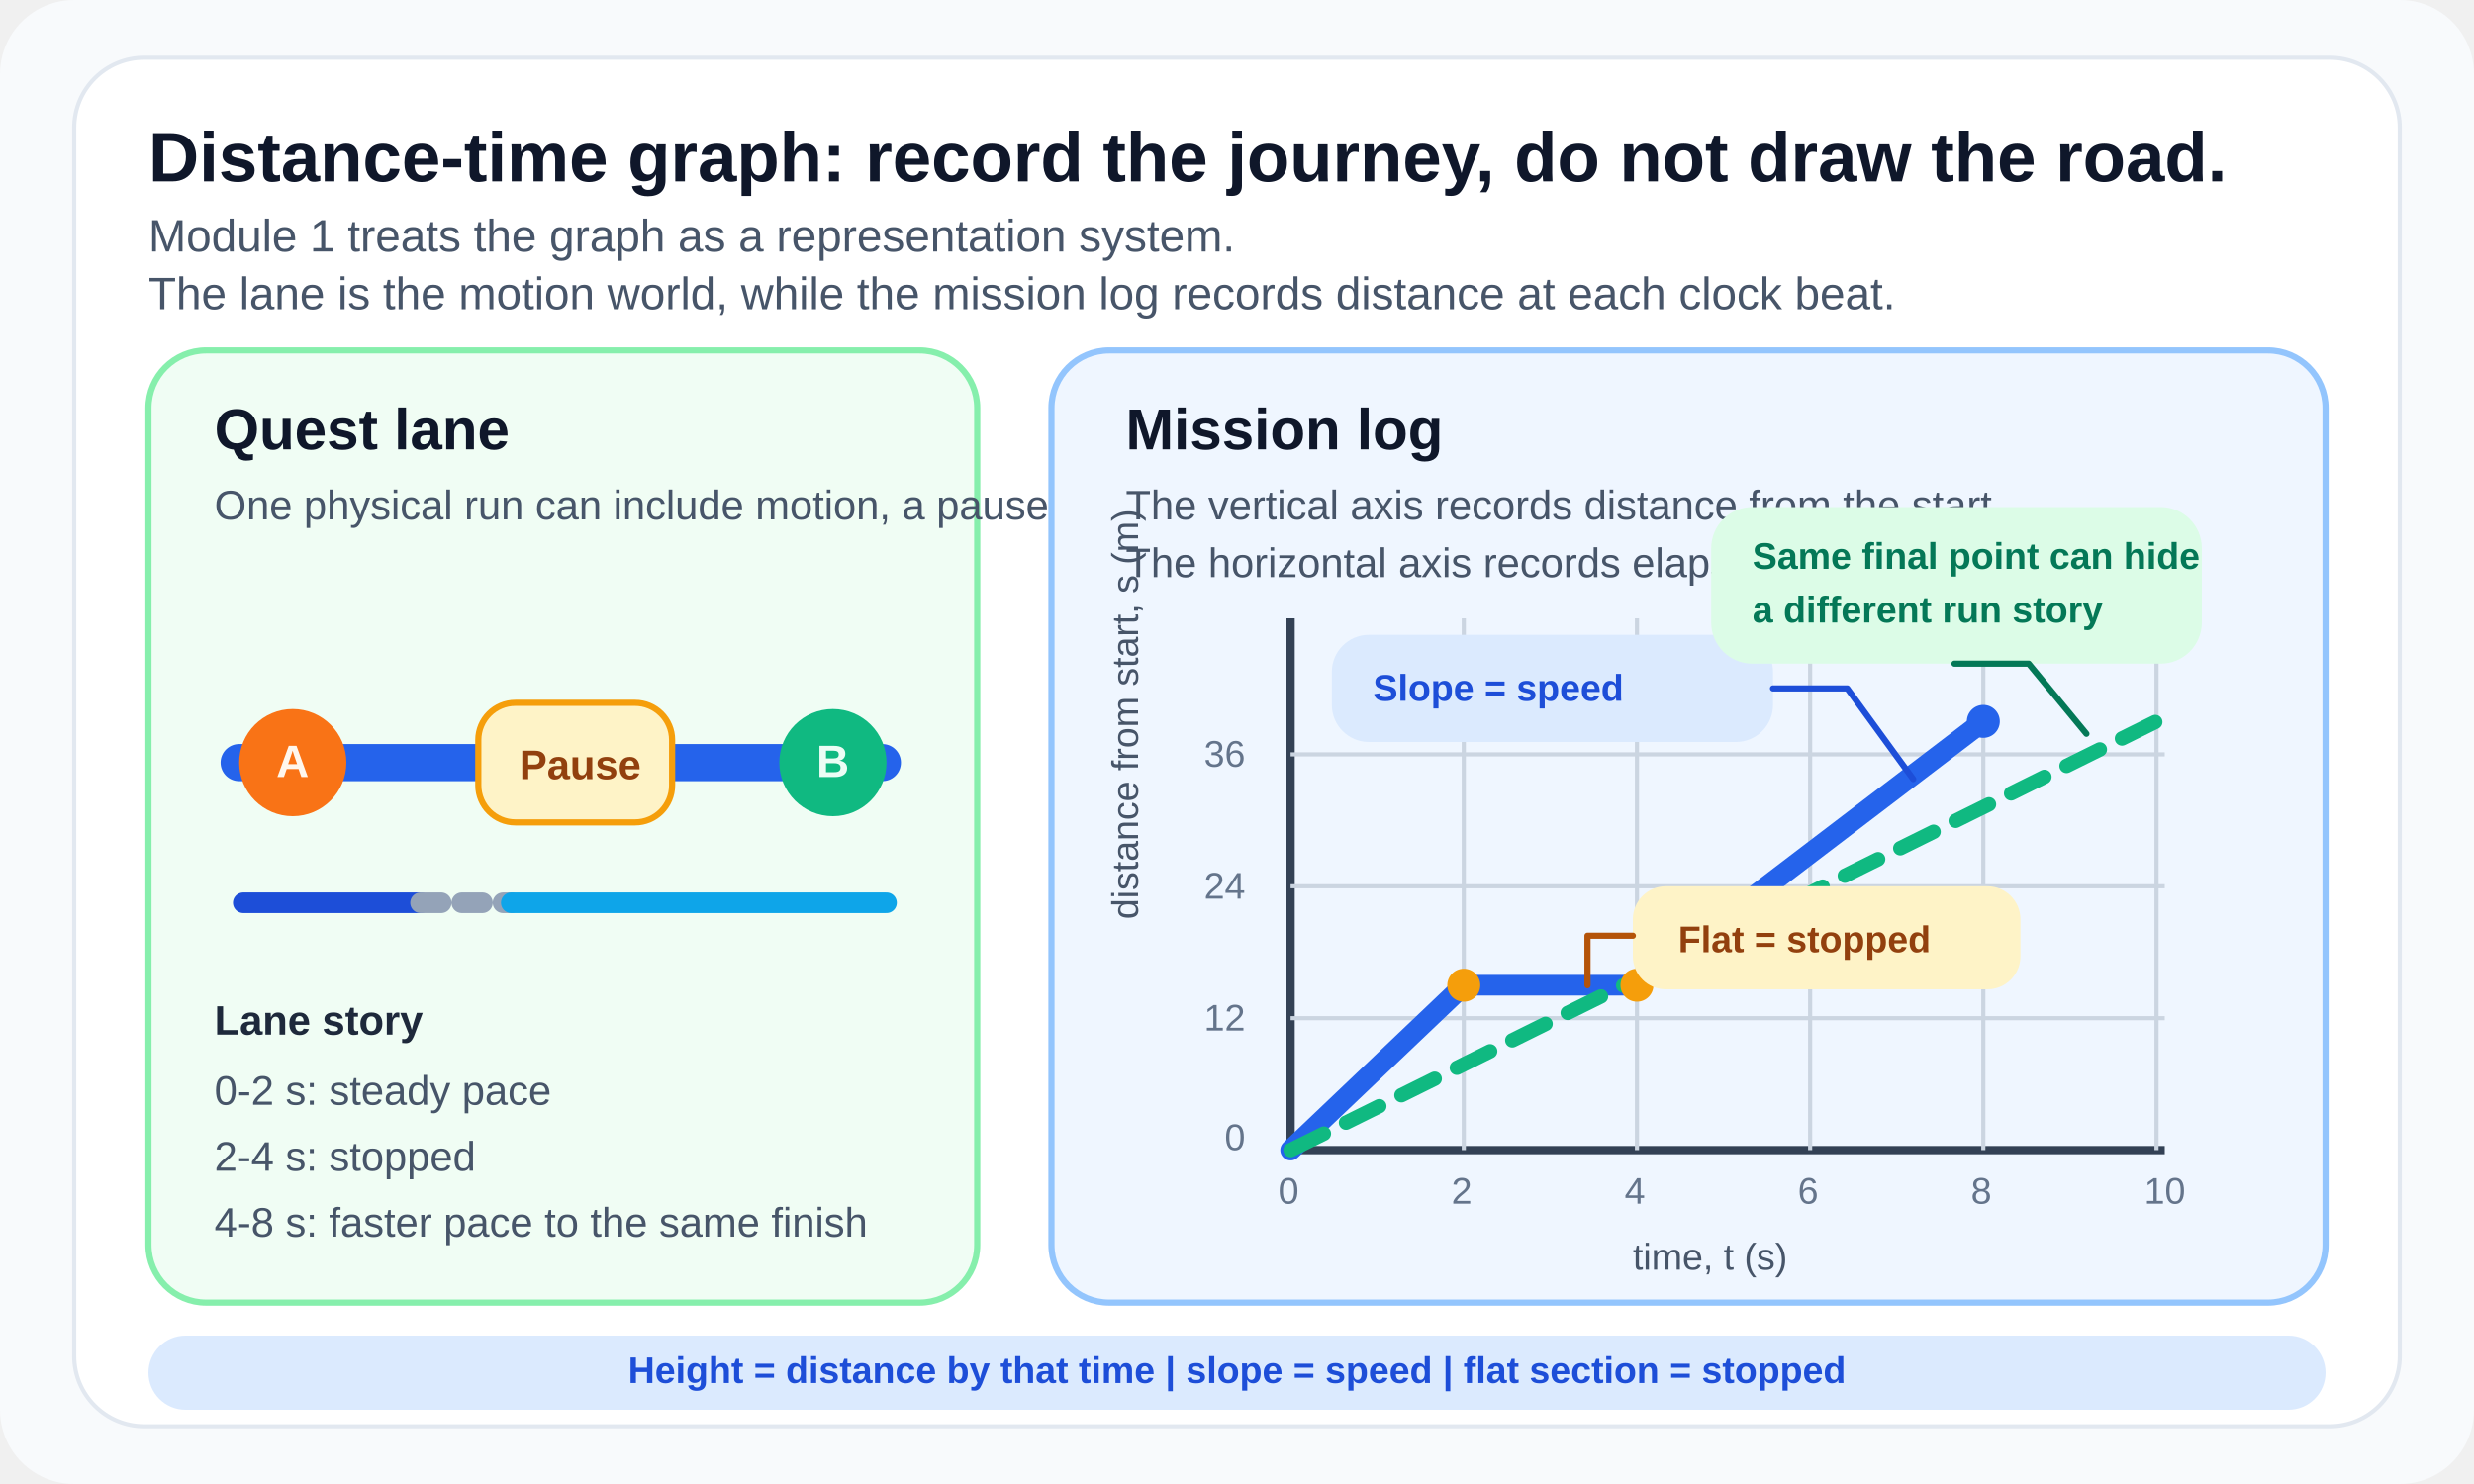
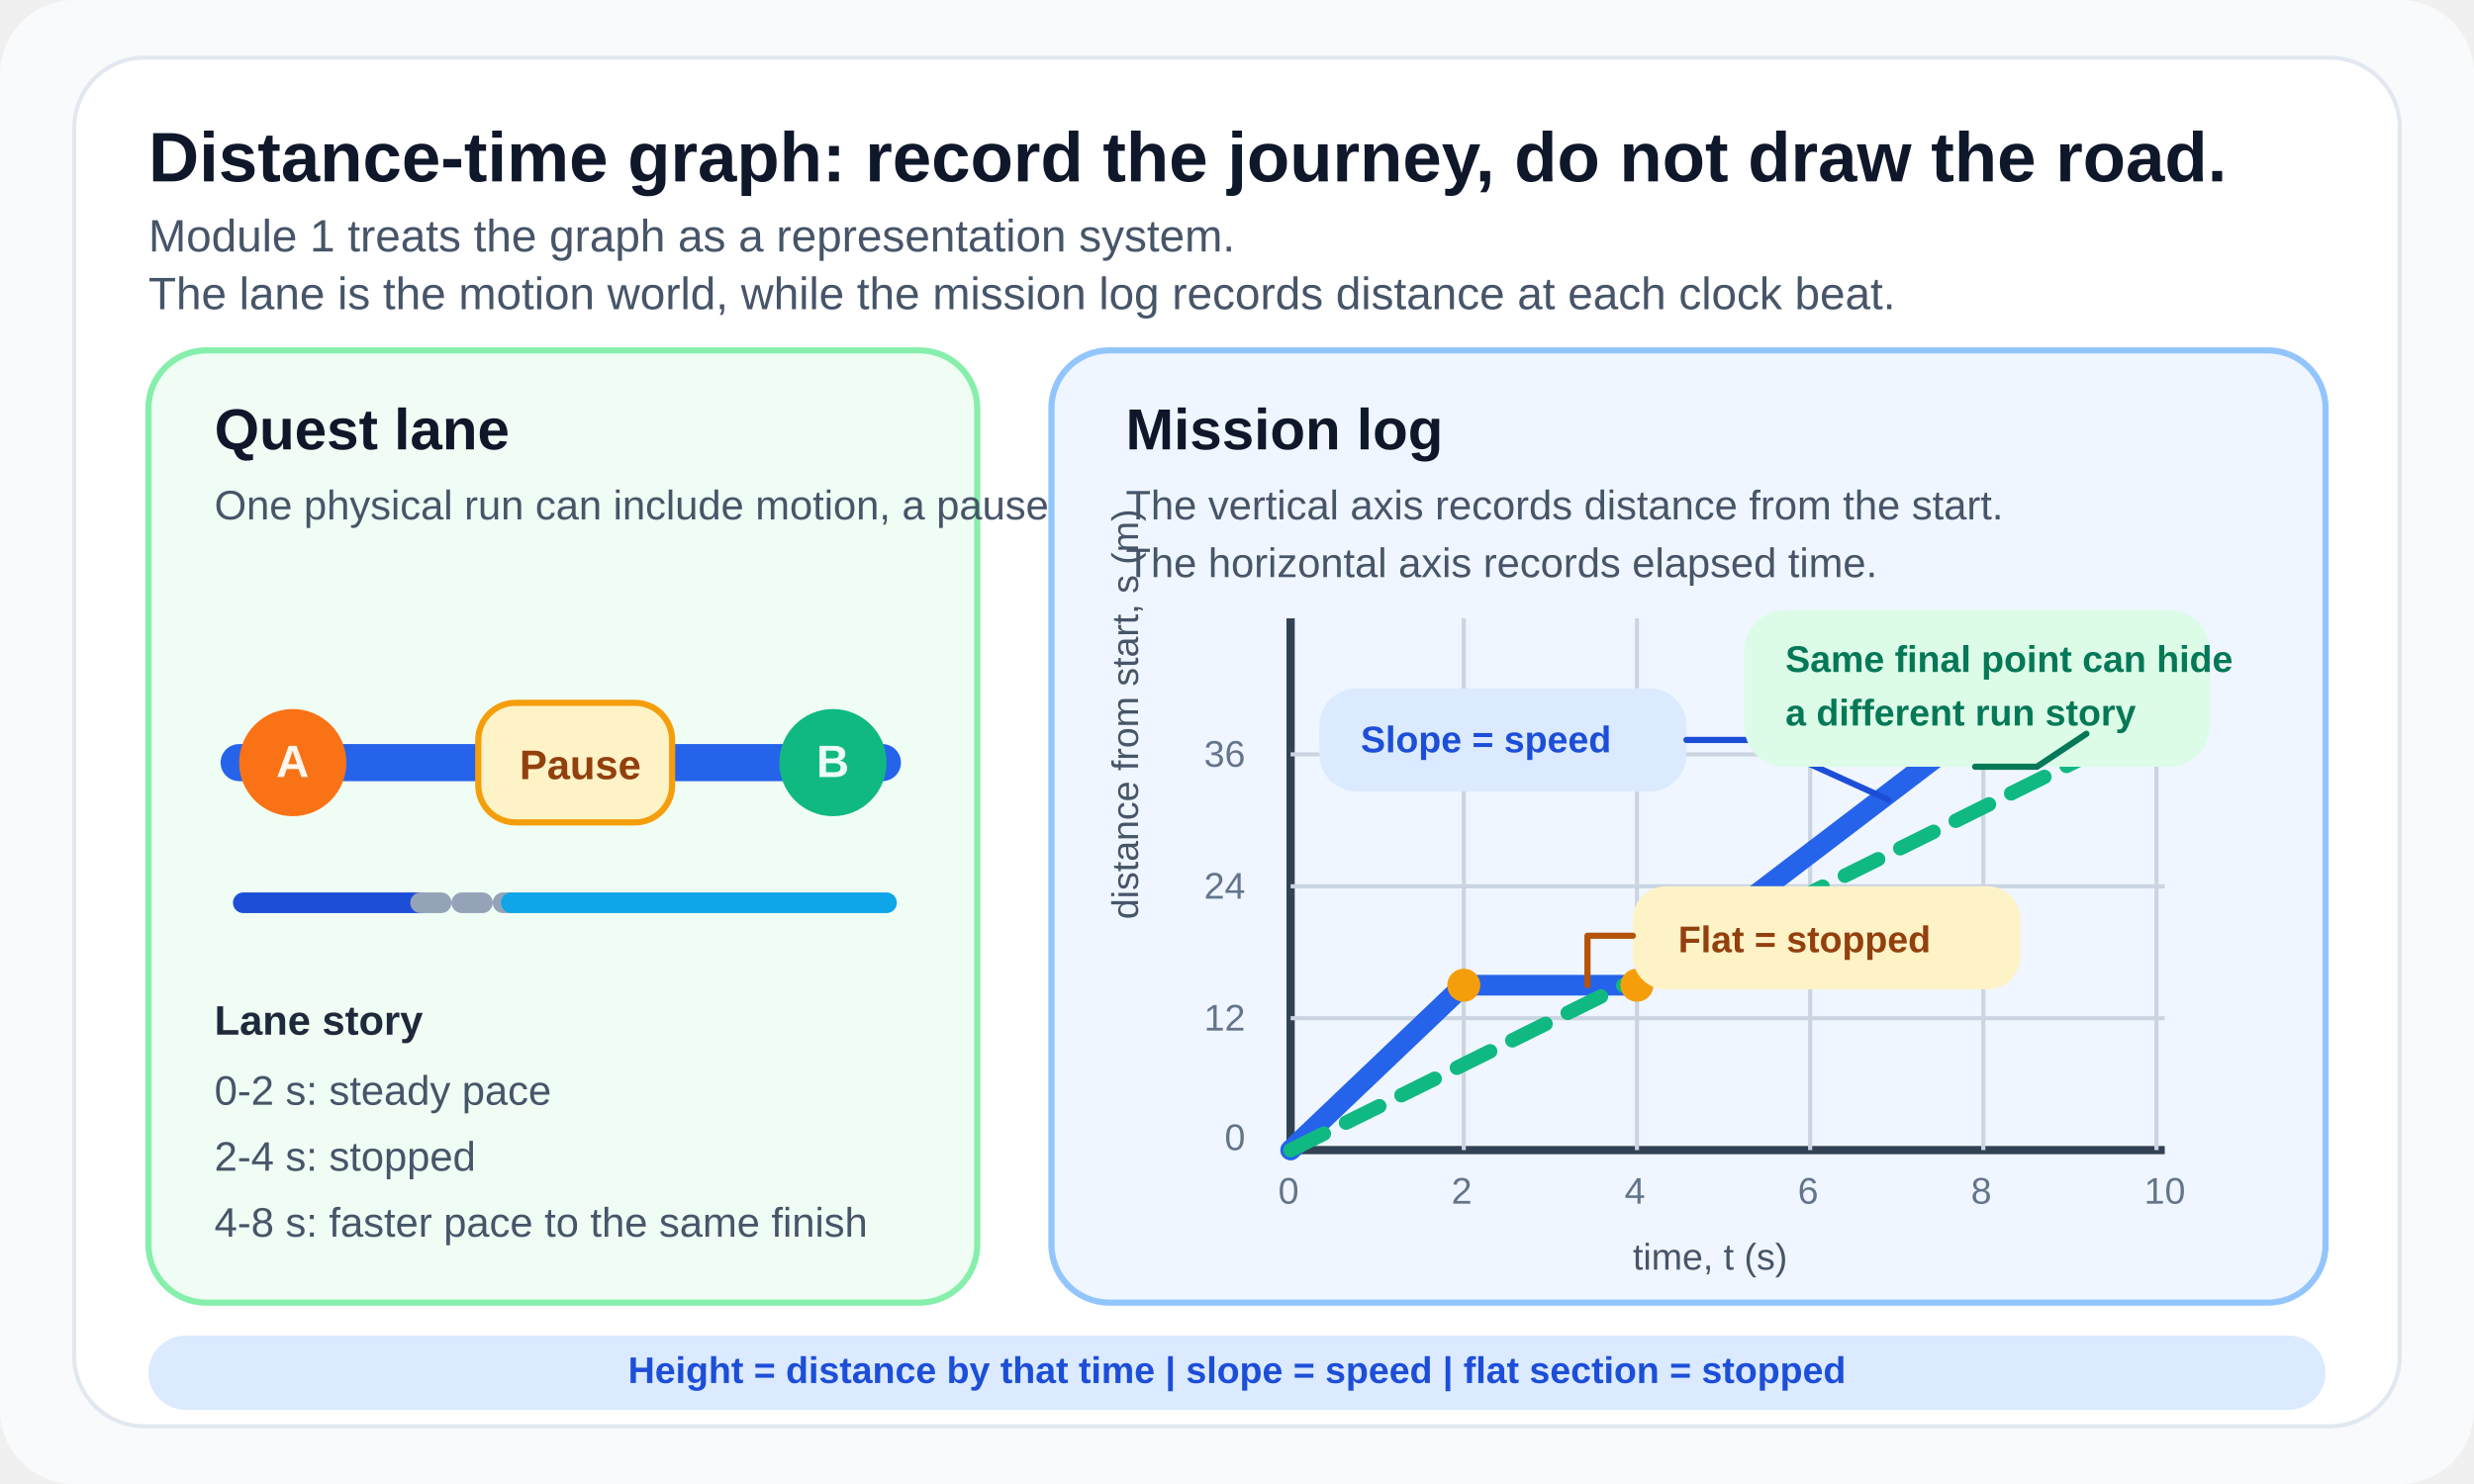
<svg xmlns="http://www.w3.org/2000/svg" width="1200" height="720" viewBox="0 0 1200 720" fill="none">
  <style>
    .title { fill: #0f172a; font: 700 34px 'Segoe UI', Arial, sans-serif; }
    .subtitle { fill: #475569; font: 400 22px 'Segoe UI', Arial, sans-serif; }
    .panel-title { fill: #0f172a; font: 700 28px 'Segoe UI', Arial, sans-serif; }
    .body { fill: #475569; font: 400 20px 'Segoe UI', Arial, sans-serif; }
    .chip { fill: #1e293b; font: 700 20px 'Segoe UI', Arial, sans-serif; }
    .small { fill: #64748b; font: 400 18px 'Segoe UI', Arial, sans-serif; }
    .axis { fill: #475569; font: 400 18px 'Segoe UI', Arial, sans-serif; }
    .guide { fill: none; stroke-width: 3; stroke-linecap: round; stroke-linejoin: round; }
  </style>
  <rect width="1200" height="720" rx="36" fill="#F8FAFC" />
  <rect x="36" y="28" width="1128" height="664" rx="34" fill="#FFFFFF" stroke="#E2E8F0" stroke-width="2" />
  <text x="72" y="88" class="title">Distance-time graph: record the journey, do not draw the road.</text>
  <text x="72" y="122" class="subtitle">Module 1 treats the graph as a representation system.</text>
  <text x="72" y="150" class="subtitle">The lane is the motion world, while the mission log records distance at each clock beat.</text>
  <rect x="72" y="170" width="402" height="462" rx="28" fill="#F0FDF4" stroke="#86EFAC" stroke-width="3" />
  <text x="104" y="218" class="panel-title">Quest lane</text>
  <text x="104" y="252" class="body">One physical run can include motion, a pause, and faster motion later.</text>
  <line x1="116" y1="370" x2="428" y2="370" stroke="#2563EB" stroke-width="18" stroke-linecap="round" />
  <circle cx="142" cy="370" r="26" fill="#F97316" />
  <text x="134" y="377" fill="#FFF7ED" font-family="Segoe UI, Arial, sans-serif" font-size="22" font-weight="700">A</text>
  <rect x="232" y="341" width="94" height="58" rx="18" fill="#FEF3C7" stroke="#F59E0B" stroke-width="3" />
  <text x="252" y="378" fill="#92400E" font-family="Segoe UI, Arial, sans-serif" font-size="20" font-weight="700">Pause</text>
  <circle cx="404" cy="370" r="26" fill="#10B981" />
  <text x="396" y="377" fill="#ECFDF5" font-family="Segoe UI, Arial, sans-serif" font-size="22" font-weight="700">B</text>
  <line x1="118" y1="438" x2="204" y2="438" stroke="#1D4ED8" stroke-width="10" stroke-linecap="round" />
  <line x1="204" y1="438" x2="248" y2="438" stroke="#94A3B8" stroke-width="10" stroke-linecap="round" stroke-dasharray="10 10" />
  <line x1="248" y1="438" x2="430" y2="438" stroke="#0EA5E9" stroke-width="10" stroke-linecap="round" />
  <text x="104" y="502" class="chip">Lane story</text>
  <text x="104" y="536" class="body">0-2 s: steady pace</text>
  <text x="104" y="568" class="body">2-4 s: stopped</text>
  <text x="104" y="600" class="body">4-8 s: faster pace to the same finish</text>
  <rect x="510" y="170" width="618" height="462" rx="28" fill="#EFF6FF" stroke="#93C5FD" stroke-width="3" />
  <text x="546" y="218" class="panel-title">Mission log</text>
  <text x="546" y="252" class="body">The vertical axis records distance from the start.</text>
  <text x="546" y="280" class="body">The horizontal axis records elapsed time.</text>
  <line x1="626" y1="558" x2="1050" y2="558" stroke="#334155" stroke-width="4" />
  <line x1="626" y1="558" x2="626" y2="300" stroke="#334155" stroke-width="4" />
  <g stroke="#CBD5E1" stroke-width="2">
    <line x1="710" y1="558" x2="710" y2="300" />
    <line x1="794" y1="558" x2="794" y2="300" />
    <line x1="878" y1="558" x2="878" y2="300" />
    <line x1="962" y1="558" x2="962" y2="300" />
    <line x1="1046" y1="558" x2="1046" y2="300" />
    <line x1="626" y1="494" x2="1050" y2="494" />
    <line x1="626" y1="430" x2="1050" y2="430" />
    <line x1="626" y1="366" x2="1050" y2="366" />
  </g>
  <g class="small">
    <text x="620" y="584">0</text>
    <text x="704" y="584">2</text>
    <text x="788" y="584">4</text>
    <text x="872" y="584">6</text>
    <text x="956" y="584">8</text>
    <text x="1040" y="584">10</text>
    <text x="594" y="558">0</text>
    <text x="584" y="500">12</text>
    <text x="584" y="436">24</text>
    <text x="584" y="372">36</text>
  </g>
  <polyline points="626,558 710,478 794,478 962,350" fill="none" stroke="#2563EB" stroke-width="10" stroke-linecap="round" stroke-linejoin="round" />
  <polyline points="626,558 1046,350" fill="none" stroke="#10B981" stroke-width="7" stroke-linecap="round" stroke-dasharray="18 12" />
  <circle cx="710" cy="478" r="8" fill="#F59E0B" />
  <circle cx="794" cy="478" r="8" fill="#F59E0B" />
  <circle cx="962" cy="350" r="8" fill="#2563EB" />
-   <rect x="646" y="308" width="214" height="52" rx="18" fill="#DBEAFE" />
-   <text x="666" y="340" fill="#1D4ED8" font-family="Segoe UI, Arial, sans-serif" font-size="18" font-weight="700">Slope = speed</text>
-   <polyline points="860,334 896,334 928,378" class="guide" stroke="#1D4ED8" />
+   <rect x="640" y="334" width="178" height="50" rx="18" fill="#DBEAFE" />
+   <text x="660" y="365" fill="#1D4ED8" font-family="Segoe UI, Arial, sans-serif" font-size="18" font-weight="700">Slope = speed</text>
+   <polyline points="818,359 852,359 916,388" class="guide" stroke="#1D4ED8" />
  <rect x="792" y="430" width="188" height="50" rx="16" fill="#FEF3C7" />
  <text x="814" y="462" fill="#92400E" font-family="Segoe UI, Arial, sans-serif" font-size="18" font-weight="700">Flat = stopped</text>
  <polyline points="792,454 770,454 770,478" class="guide" stroke="#B45309" />
-   <rect x="830" y="246" width="238" height="76" rx="20" fill="#DCFCE7" />
-   <text x="850" y="276" fill="#047857" font-family="Segoe UI, Arial, sans-serif" font-size="18" font-weight="700">Same final point can hide</text>
-   <text x="850" y="302" fill="#047857" font-family="Segoe UI, Arial, sans-serif" font-size="18" font-weight="700">a different run story</text>
-   <polyline points="948,322 984,322 1012,356" class="guide" stroke="#047857" />
+   <rect x="846" y="296" width="226" height="76" rx="20" fill="#DCFCE7" />
+   <text x="866" y="326" fill="#047857" font-family="Segoe UI, Arial, sans-serif" font-size="18" font-weight="700">Same final point can hide</text>
+   <text x="866" y="352" fill="#047857" font-family="Segoe UI, Arial, sans-serif" font-size="18" font-weight="700">a different run story</text>
+   <polyline points="958,372 988,372 1012,356" class="guide" stroke="#047857" />
  <text x="792" y="616" class="axis">time, t (s)</text>
  <text x="552" y="446" class="axis" transform="rotate(-90 552 446)">distance from start, s (m)</text>
  <rect x="72" y="648" width="1056" height="36" rx="18" fill="#DBEAFE" />
  <text x="600" y="671" fill="#1D4ED8" font-family="Segoe UI, Arial, sans-serif" font-size="18" font-weight="700" text-anchor="middle">Height = distance by that time | slope = speed | flat section = stopped</text>
</svg>
